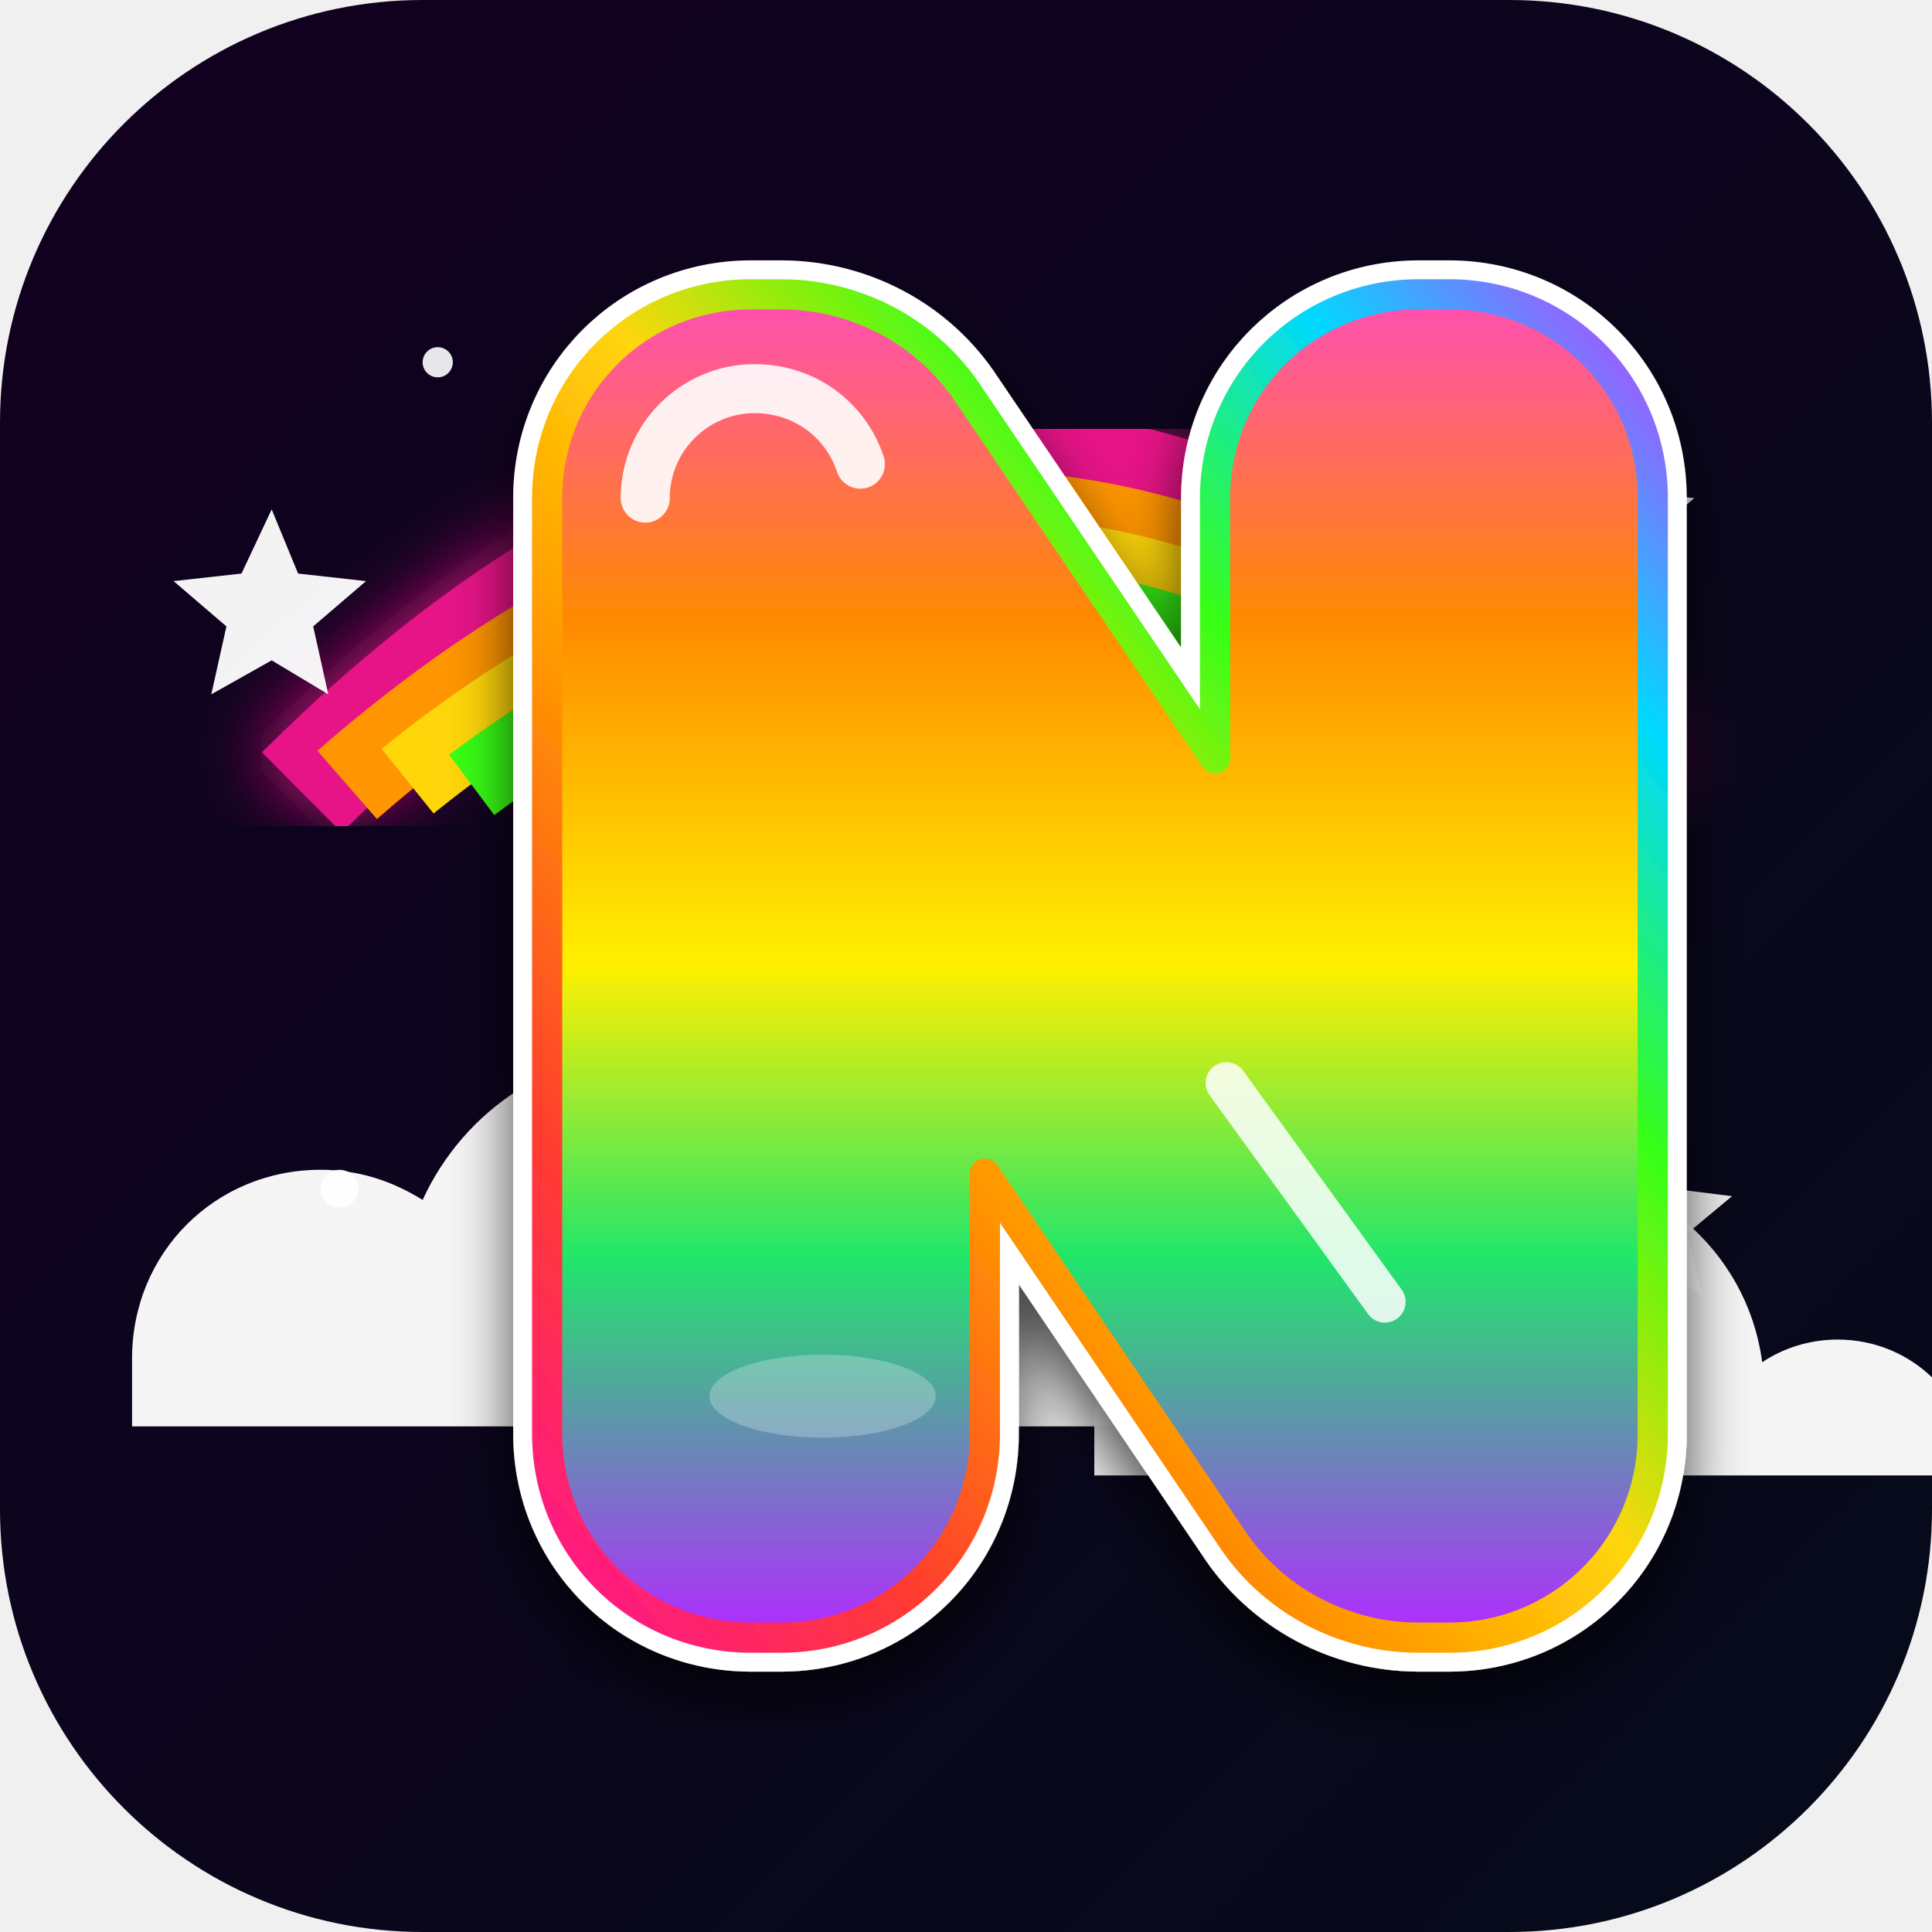
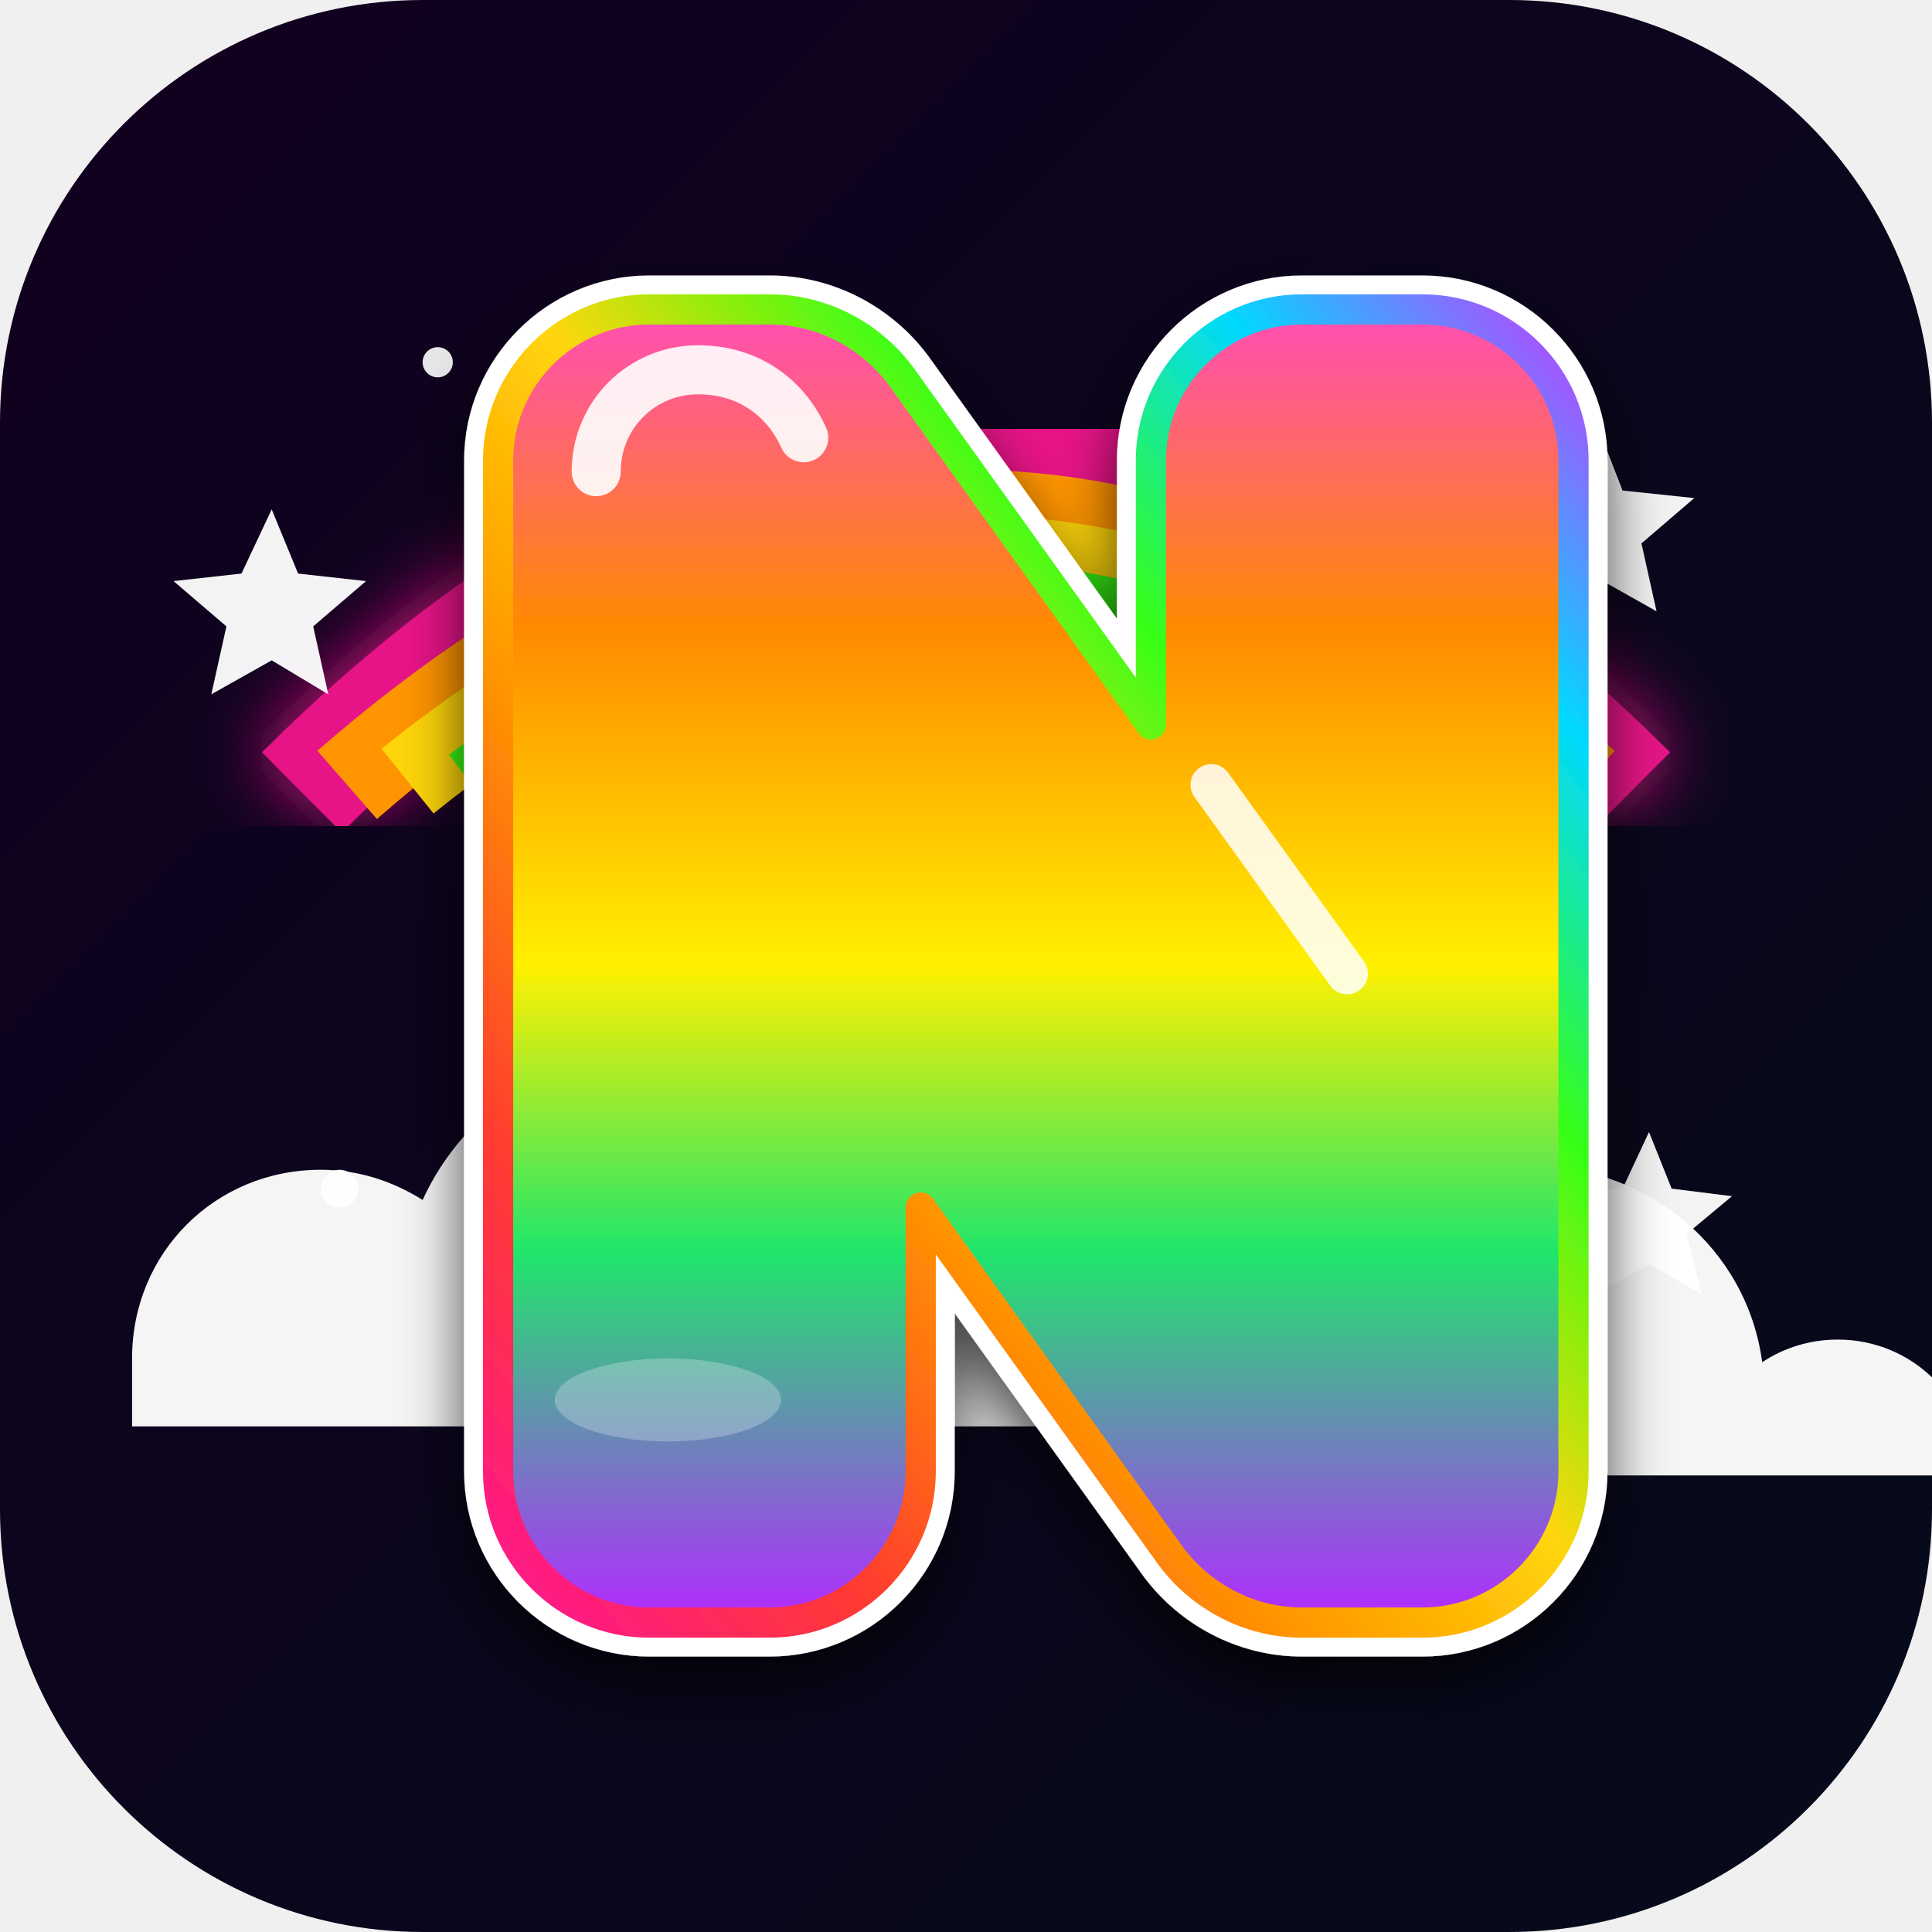
<svg xmlns="http://www.w3.org/2000/svg" viewBox="0 0 512 512">
  <defs>
    <linearGradient id="bg" x1="0" y1="0" x2="1" y2="1">
      <stop stop-color="#12001f" />
      <stop offset="1" stop-color="#050b1a" />
    </linearGradient>
    <linearGradient id="rainbow" x1="0" y1="1" x2="1" y2="0">
      <stop stop-color="#ff1493" />
      <stop offset=".18" stop-color="#ff3b30" />
      <stop offset=".36" stop-color="#ff9500" />
      <stop offset=".52" stop-color="#ffd60a" />
      <stop offset=".68" stop-color="#39ff14" />
      <stop offset=".84" stop-color="#00d9ff" />
      <stop offset="1" stop-color="#bf40ff" />
    </linearGradient>
    <linearGradient id="nshine" x1="0" y1="0" x2="0" y2="1">
      <stop stop-color="#ff4fb3" />
      <stop offset=".24" stop-color="#ff8a00" />
      <stop offset=".5" stop-color="#fff000" />
      <stop offset=".72" stop-color="#20e66b" />
      <stop offset="1" stop-color="#b12cff" />
    </linearGradient>
    <filter id="glow">
      <feGaussianBlur stdDeviation="10" result="b" />
      <feMerge>
        <feMergeNode in="b" />
        <feMergeNode in="SourceGraphic" />
      </feMerge>
    </filter>
    <filter id="shadow">
      <feGaussianBlur in="SourceAlpha" stdDeviation="8" />
      <feOffset dy="8" />
      <feComponentTransfer>
        <feFuncA type="linear" slope=".7" />
      </feComponentTransfer>
      <feMerge>
        <feMergeNode />
        <feMergeNode in="SourceGraphic" />
      </feMerge>
    </filter>
  </defs>
  <rect width="512" height="512" rx="112" fill="url(#bg)" />
  <path d="M80 210 Q256 35 432 210" fill="none" stroke="#ff1493" stroke-width="30" opacity=".9" filter="url(#glow)" />
  <path d="M92 208 Q256 65 420 208" fill="none" stroke="#ff9500" stroke-width="24" />
  <path d="M108 207 Q256 88 404 207" fill="none" stroke="#ffd60a" stroke-width="22" />
  <path d="M125 208 Q256 110 387 208" fill="none" stroke="#39ff14" stroke-width="20" />
  <path d="M143 211 Q256 133 369 211" fill="none" stroke="#00d9ff" stroke-width="18" />
  <path d="M161 215 Q256 155 351 215" fill="none" stroke="#bf40ff" stroke-width="16" />
  <g fill="#fff" opacity=".95">
    <path d="M72 135 l7 17 18 2-14 12 4 18-15-9-16 9 4-18-14-12 18-2z" />
    <path d="M423 112 l7 18 19 2-14 12 4 18-16-9-16 9 4-18-14-12 19-2z" />
    <path d="M437 300 l6 15 16 2-12 10 4 16-14-8-14 8 3-16-12-10 16-2z" />
  </g>
  <g fill="#fff" opacity=".9">
    <circle cx="90" cy="315" r="5" />
    <circle cx="405" cy="255" r="4" />
    <circle cx="116" cy="96" r="4" />
  </g>
  <g fill="#fff">
    <path d="M35 360c0-28 22-50 50-50 10 0 19 3 27 8 11-24 35-40 63-40 38 0 69 27 74 63 7-5 16-8 25-8 25 0 45 20 45 45H35z" opacity=".96" />
    <path d="M290 378c0-23 18-42 42-42 8 0 16 2 22 7 9-20 29-34 52-34 31 0 57 22 61 52 6-4 13-6 20-6 20 0 36 16 36 36H290z" opacity=".96" />
  </g>
  <g filter="url(#shadow)">
-     <path d="M145 380V132c0-30 24-54 54-54h8c20 0 39 10 50 27l65 96V132c0-30 24-54 54-54h8c30 0 54 24 54 54v248c0 30-24 54-54 54h-8c-20 0-39-10-50-27l-65-96v69c0 30-24 54-54 54h-8c-30 0-54-24-54-54z" fill="#ff2aa6" stroke="#fff" stroke-width="18" stroke-linejoin="round" />
-     <path d="M145 380V132c0-30 24-54 54-54h8c20 0 39 10 50 27l65 96V132c0-30 24-54 54-54h8c30 0 54 24 54 54v248c0 30-24 54-54 54h-8c-20 0-39-10-50-27l-65-96v69c0 30-24 54-54 54h-8c-30 0-54-24-54-54z" fill="url(#nshine)" stroke="url(#rainbow)" stroke-width="8" stroke-linejoin="round" />
+     <path d="M132 390V122c0-22 18-40 40-40h32c14 0 27 7 35 18l66 92 0-70c0-22 18-40 40-40h32c22 0 40 18 40 40v268c0 22-18 40-40 40h-32c-14 0-27-7-35-18l-66-92v70c0 22-18 40-40 40h-32c-22 0-40-18-40-40z" fill="#ff2aa6" stroke="#fff" stroke-width="18" stroke-linejoin="round" />
+     <path d="M132 390V122c0-22 18-40 40-40h32c14 0 27 7 35 18l66 92 0-70c0-22 18-40 40-40h32c22 0 40 18 40 40v268c0 22-18 40-40 40h-32c-14 0-27-7-35-18l-66-92v70c0 22-18 40-40 40h-32c-22 0-40-18-40-40z" fill="url(#nshine)" stroke="url(#rainbow)" stroke-width="8" stroke-linejoin="round" />
  </g>
-   <path d="M171 132c0-16 13-29 29-29 13 0 24 8 28 20" fill="none" stroke="#fff" stroke-width="13" stroke-linecap="round" opacity=".9" />
-   <path d="M325 287l42 58" stroke="#fff" stroke-width="11" stroke-linecap="round" opacity=".85" />
-   <ellipse cx="218" cy="370" rx="30" ry="11" fill="#fff" opacity=".25" />
+   <path d="M158 125c0-15 12-27 27-27 13 0 23 7 28 18" fill="none" stroke="#fff" stroke-width="13" stroke-linecap="round" opacity=".9" />
+   <path d="M321 208l36 50" stroke="#fff" stroke-width="11" stroke-linecap="round" opacity=".85" />
+   <ellipse cx="177" cy="371" rx="30" ry="11" fill="#fff" opacity=".25" />
</svg>
